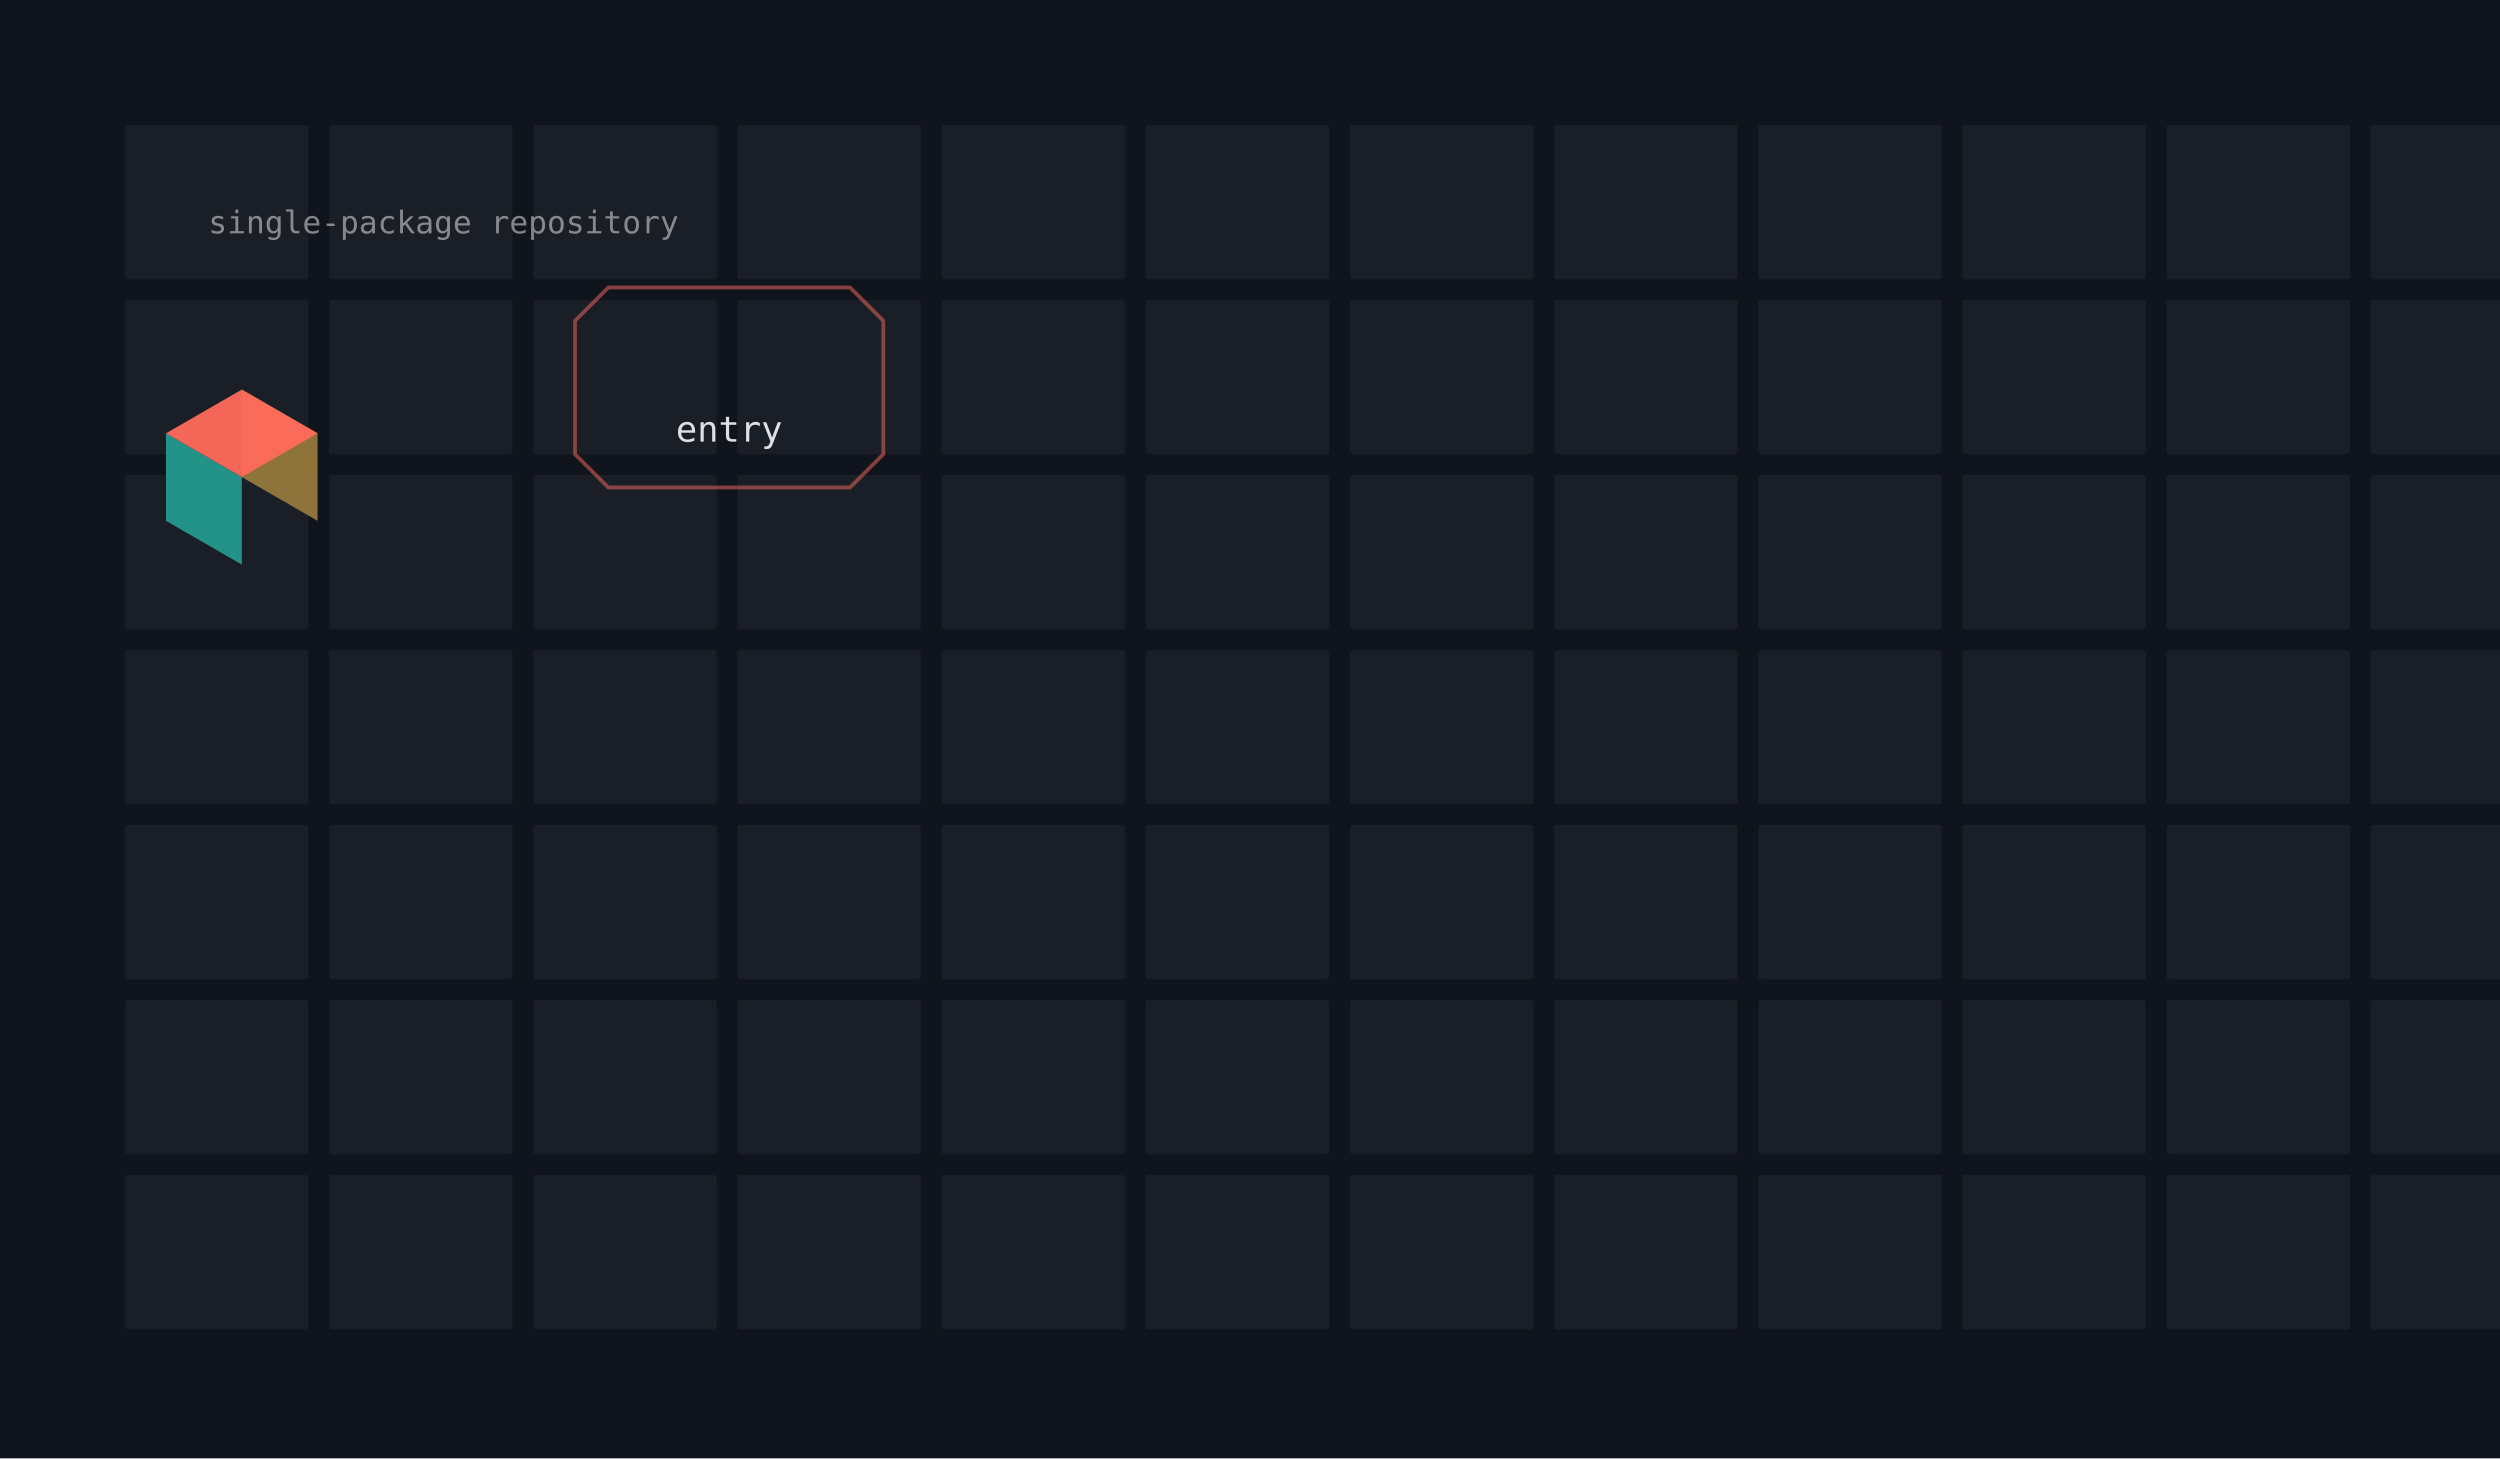
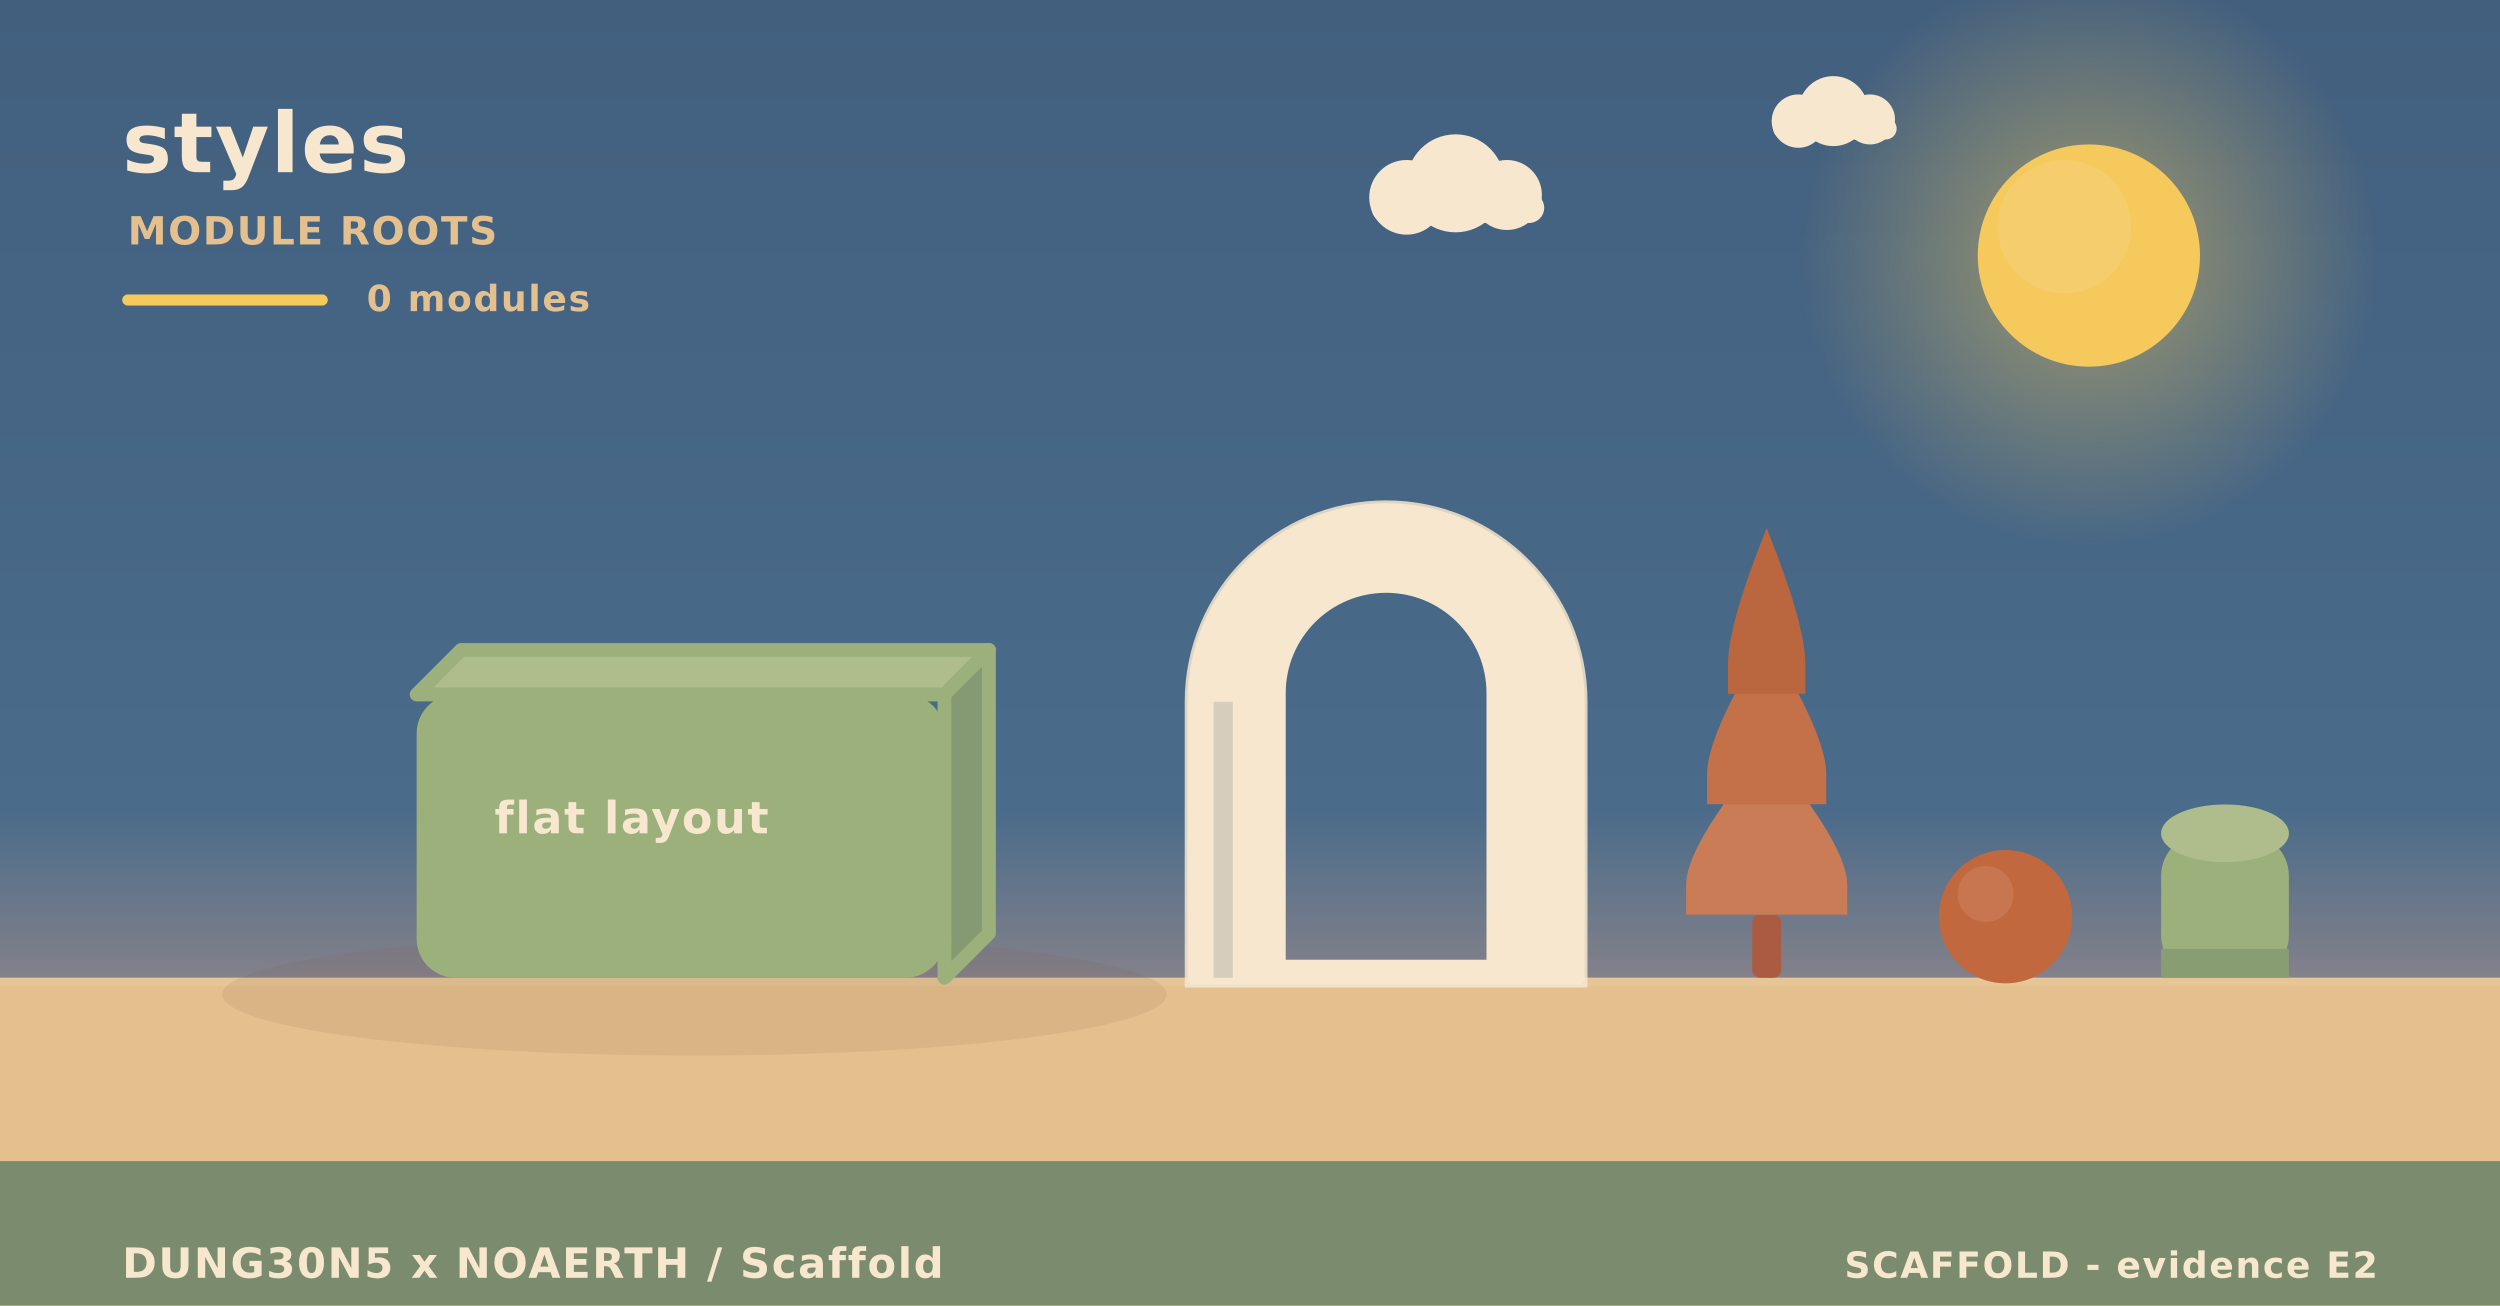
- <svg xmlns="http://www.w3.org/2000/svg" viewBox="0 0 1200 700" width="1200" height="700" role="img" aria-label="styles architecture">
-   <rect width="1200" height="700" fill="#10141c" />
-   <defs>
-     <linearGradient id="ga" x1="0" y1="0" x2="1" y2="1">
-       <stop offset="0%" stop-color="#ff6b5a" />
-       <stop offset="100%" stop-color="#2ec4b6" />
-     </linearGradient>
-   </defs>
-   <rect x="60.00" y="60.00" width="88.00" height="74.00" rx="1.20" fill="#f2f5f9" opacity="0.05" />
-   <rect x="158.00" y="60.00" width="88.00" height="74.00" rx="1.20" fill="#f2f5f9" opacity="0.05" />
-   <rect x="256.00" y="60.00" width="88.00" height="74.00" rx="1.20" fill="#f2f5f9" opacity="0.05" />
-   <rect x="354.00" y="60.00" width="88.00" height="74.00" rx="1.20" fill="#f2f5f9" opacity="0.05" />
-   <rect x="452.00" y="60.00" width="88.00" height="74.00" rx="1.20" fill="#f2f5f9" opacity="0.05" />
-   <rect x="550.00" y="60.00" width="88.00" height="74.00" rx="1.20" fill="#f2f5f9" opacity="0.05" />
-   <rect x="648.00" y="60.00" width="88.00" height="74.00" rx="1.20" fill="#f2f5f9" opacity="0.05" />
-   <rect x="746.00" y="60.00" width="88.00" height="74.00" rx="1.20" fill="#f2f5f9" opacity="0.05" />
-   <rect x="844.00" y="60.00" width="88.00" height="74.00" rx="1.20" fill="#f2f5f9" opacity="0.05" />
-   <rect x="942.00" y="60.00" width="88.00" height="74.00" rx="1.20" fill="#f2f5f9" opacity="0.05" />
-   <rect x="1040.00" y="60.00" width="88.00" height="74.00" rx="1.20" fill="#f2f5f9" opacity="0.05" />
-   <rect x="1138.00" y="60.00" width="88.00" height="74.00" rx="1.20" fill="#f2f5f9" opacity="0.05" />
-   <rect x="60.00" y="144.00" width="88.00" height="74.00" rx="1.20" fill="#f2f5f9" opacity="0.05" />
-   <rect x="158.00" y="144.00" width="88.00" height="74.00" rx="1.20" fill="#f2f5f9" opacity="0.05" />
-   <rect x="256.00" y="144.00" width="88.00" height="74.00" rx="1.20" fill="#f2f5f9" opacity="0.05" />
-   <rect x="354.00" y="144.00" width="88.00" height="74.00" rx="1.20" fill="#f2f5f9" opacity="0.05" />
-   <rect x="452.00" y="144.00" width="88.00" height="74.00" rx="1.20" fill="#f2f5f9" opacity="0.05" />
-   <rect x="550.00" y="144.00" width="88.00" height="74.00" rx="1.20" fill="#f2f5f9" opacity="0.05" />
-   <rect x="648.00" y="144.00" width="88.00" height="74.00" rx="1.20" fill="#f2f5f9" opacity="0.05" />
-   <rect x="746.00" y="144.00" width="88.00" height="74.00" rx="1.20" fill="#f2f5f9" opacity="0.05" />
-   <rect x="844.00" y="144.00" width="88.00" height="74.00" rx="1.20" fill="#f2f5f9" opacity="0.05" />
-   <rect x="942.00" y="144.00" width="88.00" height="74.00" rx="1.20" fill="#f2f5f9" opacity="0.05" />
-   <rect x="1040.00" y="144.00" width="88.00" height="74.00" rx="1.20" fill="#f2f5f9" opacity="0.05" />
-   <rect x="1138.00" y="144.00" width="88.00" height="74.00" rx="1.20" fill="#f2f5f9" opacity="0.05" />
-   <rect x="60.00" y="228.00" width="88.00" height="74.00" rx="1.20" fill="#f2f5f9" opacity="0.05" />
-   <rect x="158.00" y="228.00" width="88.00" height="74.00" rx="1.20" fill="#f2f5f9" opacity="0.05" />
-   <rect x="256.00" y="228.00" width="88.00" height="74.00" rx="1.20" fill="#f2f5f9" opacity="0.05" />
-   <rect x="354.00" y="228.00" width="88.00" height="74.00" rx="1.20" fill="#f2f5f9" opacity="0.05" />
-   <rect x="452.00" y="228.00" width="88.00" height="74.00" rx="1.20" fill="#f2f5f9" opacity="0.05" />
-   <rect x="550.00" y="228.00" width="88.00" height="74.00" rx="1.20" fill="#f2f5f9" opacity="0.05" />
-   <rect x="648.00" y="228.00" width="88.00" height="74.00" rx="1.20" fill="#f2f5f9" opacity="0.05" />
-   <rect x="746.00" y="228.00" width="88.00" height="74.00" rx="1.20" fill="#f2f5f9" opacity="0.05" />
-   <rect x="844.00" y="228.00" width="88.00" height="74.00" rx="1.20" fill="#f2f5f9" opacity="0.05" />
-   <rect x="942.00" y="228.00" width="88.00" height="74.00" rx="1.20" fill="#f2f5f9" opacity="0.05" />
-   <rect x="1040.00" y="228.00" width="88.00" height="74.00" rx="1.20" fill="#f2f5f9" opacity="0.05" />
-   <rect x="1138.00" y="228.00" width="88.00" height="74.00" rx="1.20" fill="#f2f5f9" opacity="0.05" />
-   <rect x="60.00" y="312.00" width="88.00" height="74.00" rx="1.20" fill="#f2f5f9" opacity="0.05" />
-   <rect x="158.00" y="312.00" width="88.00" height="74.00" rx="1.20" fill="#f2f5f9" opacity="0.05" />
-   <rect x="256.00" y="312.00" width="88.00" height="74.00" rx="1.20" fill="#f2f5f9" opacity="0.05" />
-   <rect x="354.00" y="312.00" width="88.00" height="74.00" rx="1.20" fill="#f2f5f9" opacity="0.05" />
-   <rect x="452.00" y="312.00" width="88.00" height="74.00" rx="1.20" fill="#f2f5f9" opacity="0.05" />
-   <rect x="550.00" y="312.00" width="88.00" height="74.00" rx="1.20" fill="#f2f5f9" opacity="0.05" />
-   <rect x="648.00" y="312.00" width="88.00" height="74.00" rx="1.20" fill="#f2f5f9" opacity="0.05" />
-   <rect x="746.00" y="312.00" width="88.00" height="74.00" rx="1.20" fill="#f2f5f9" opacity="0.05" />
-   <rect x="844.00" y="312.00" width="88.00" height="74.00" rx="1.20" fill="#f2f5f9" opacity="0.05" />
-   <rect x="942.00" y="312.00" width="88.00" height="74.00" rx="1.20" fill="#f2f5f9" opacity="0.05" />
-   <rect x="1040.00" y="312.00" width="88.00" height="74.00" rx="1.20" fill="#f2f5f9" opacity="0.05" />
-   <rect x="1138.00" y="312.00" width="88.00" height="74.00" rx="1.20" fill="#f2f5f9" opacity="0.05" />
-   <rect x="60.00" y="396.00" width="88.00" height="74.00" rx="1.20" fill="#f2f5f9" opacity="0.05" />
-   <rect x="158.00" y="396.00" width="88.00" height="74.00" rx="1.20" fill="#f2f5f9" opacity="0.05" />
-   <rect x="256.00" y="396.00" width="88.00" height="74.00" rx="1.20" fill="#f2f5f9" opacity="0.05" />
-   <rect x="354.00" y="396.00" width="88.00" height="74.00" rx="1.20" fill="#f2f5f9" opacity="0.05" />
-   <rect x="452.00" y="396.00" width="88.00" height="74.00" rx="1.20" fill="#f2f5f9" opacity="0.05" />
-   <rect x="550.00" y="396.00" width="88.00" height="74.00" rx="1.20" fill="#f2f5f9" opacity="0.05" />
-   <rect x="648.00" y="396.00" width="88.00" height="74.00" rx="1.20" fill="#f2f5f9" opacity="0.05" />
-   <rect x="746.00" y="396.00" width="88.00" height="74.00" rx="1.20" fill="#f2f5f9" opacity="0.05" />
-   <rect x="844.00" y="396.00" width="88.00" height="74.00" rx="1.20" fill="#f2f5f9" opacity="0.05" />
-   <rect x="942.00" y="396.00" width="88.00" height="74.00" rx="1.20" fill="#f2f5f9" opacity="0.05" />
-   <rect x="1040.00" y="396.00" width="88.00" height="74.00" rx="1.20" fill="#f2f5f9" opacity="0.05" />
-   <rect x="1138.00" y="396.00" width="88.00" height="74.00" rx="1.20" fill="#f2f5f9" opacity="0.05" />
-   <rect x="60.00" y="480.00" width="88.00" height="74.00" rx="1.20" fill="#f2f5f9" opacity="0.05" />
-   <rect x="158.00" y="480.00" width="88.00" height="74.00" rx="1.20" fill="#f2f5f9" opacity="0.05" />
-   <rect x="256.00" y="480.00" width="88.00" height="74.00" rx="1.20" fill="#f2f5f9" opacity="0.05" />
-   <rect x="354.00" y="480.00" width="88.00" height="74.00" rx="1.20" fill="#f2f5f9" opacity="0.05" />
-   <rect x="452.00" y="480.00" width="88.00" height="74.00" rx="1.20" fill="#f2f5f9" opacity="0.05" />
-   <rect x="550.00" y="480.00" width="88.00" height="74.00" rx="1.20" fill="#f2f5f9" opacity="0.05" />
-   <rect x="648.00" y="480.00" width="88.00" height="74.00" rx="1.20" fill="#f2f5f9" opacity="0.05" />
-   <rect x="746.00" y="480.00" width="88.00" height="74.00" rx="1.20" fill="#f2f5f9" opacity="0.05" />
-   <rect x="844.00" y="480.00" width="88.00" height="74.00" rx="1.20" fill="#f2f5f9" opacity="0.05" />
-   <rect x="942.00" y="480.00" width="88.00" height="74.00" rx="1.20" fill="#f2f5f9" opacity="0.05" />
-   <rect x="1040.00" y="480.00" width="88.00" height="74.00" rx="1.20" fill="#f2f5f9" opacity="0.05" />
-   <rect x="1138.00" y="480.00" width="88.00" height="74.00" rx="1.20" fill="#f2f5f9" opacity="0.05" />
-   <rect x="60.00" y="564.00" width="88.00" height="74.00" rx="1.20" fill="#f2f5f9" opacity="0.05" />
-   <rect x="158.00" y="564.00" width="88.00" height="74.00" rx="1.20" fill="#f2f5f9" opacity="0.05" />
-   <rect x="256.00" y="564.00" width="88.00" height="74.00" rx="1.20" fill="#f2f5f9" opacity="0.05" />
-   <rect x="354.00" y="564.00" width="88.00" height="74.00" rx="1.20" fill="#f2f5f9" opacity="0.05" />
-   <rect x="452.00" y="564.00" width="88.00" height="74.00" rx="1.20" fill="#f2f5f9" opacity="0.05" />
-   <rect x="550.00" y="564.00" width="88.00" height="74.00" rx="1.20" fill="#f2f5f9" opacity="0.05" />
-   <rect x="648.00" y="564.00" width="88.00" height="74.00" rx="1.20" fill="#f2f5f9" opacity="0.05" />
-   <rect x="746.00" y="564.00" width="88.00" height="74.00" rx="1.20" fill="#f2f5f9" opacity="0.05" />
-   <rect x="844.00" y="564.00" width="88.00" height="74.00" rx="1.20" fill="#f2f5f9" opacity="0.05" />
-   <rect x="942.00" y="564.00" width="88.00" height="74.00" rx="1.20" fill="#f2f5f9" opacity="0.05" />
-   <rect x="1040.00" y="564.00" width="88.00" height="74.00" rx="1.20" fill="#f2f5f9" opacity="0.05" />
-   <rect x="1138.00" y="564.00" width="88.00" height="74.00" rx="1.20" fill="#f2f5f9" opacity="0.05" />
-   <path d="M292.00,138.00 H408.00 L424.00,154.00 V218.00 L408.00,234.00 H292.00 L276.00,218.00 V154.00 Z" fill="none" stroke="rgba(255,107,90,0.550)" stroke-width="1.80" opacity="0.90" />
-   <polygon points="116.05,229.00 152.42,250.00 152.42,208.00 116.05,187.00" fill="#94793b" opacity="0.95" />
-   <polygon points="79.67,250.00 116.05,271.00 116.05,229.00 79.67,208.00" fill="#24998e" opacity="0.95" />
-   <polygon points="116.05,187.00 152.42,208.00 116.05,229.00 79.67,208.00" fill="#ff6b5a" opacity="0.95" />
-   <text x="350" y="212" font-family="ui-monospace,Menlo,monospace" font-size="17" fill="rgba(242,245,249,0.900)" text-anchor="middle">entry</text>
-   <text x="100" y="112" font-family="ui-monospace,Menlo,monospace" font-size="15" fill="rgba(242,245,249,0.500)">single-package repository</text>
+ <svg xmlns="http://www.w3.org/2000/svg" width="900" height="470" viewBox="0 0 900 470" role="img" aria-label="styles - how it is built">
+   <linearGradient id="skya" x1="0" y1="0" x2="0" y2="1">
+     <stop offset="0" stop-color="#425f7e" />
+     <stop offset="0.62" stop-color="#4a6b8a" />
+     <stop offset="1" stop-color="#f3ad8a" />
+   </linearGradient>
+   <rect width="900" height="470" fill="url(#skya)" />
+   <radialGradient id="suna">
+     <stop offset="0.35" stop-color="#f5c95c" stop-opacity="0.34" />
+     <stop offset="1" stop-color="#f5c95c" stop-opacity="0" />
+   </radialGradient>
+   <circle cx="752" cy="92" r="104" fill="url(#suna)" />
+   <circle cx="752" cy="92" r="40" fill="#f5c95c" />
+   <circle cx="743.2" cy="81.6" r="24" fill="#f5d27e" opacity="0.5" />
+   <g>
+     <circle cx="524" cy="66" r="17.64" fill="#f6e7ce" />
+     <circle cx="506.36" cy="71.04" r="13.44" fill="#f6e7ce" />
+     <circle cx="542.48" cy="70.2" r="12.6" fill="#f6e7ce" />
+     <rect x="493.76" y="69.36" width="62.16" height="10.92" rx="5.46" fill="#f6e7ce" />
+   </g>
+   <g>
+     <circle cx="660" cy="40" r="12.6" fill="#f6e7ce" />
+     <circle cx="647.4" cy="43.6" r="9.6" fill="#f6e7ce" />
+     <circle cx="673.2" cy="43" r="9" fill="#f6e7ce" />
+     <rect x="638.4" y="42.4" width="44.4" height="7.8" rx="3.9" fill="#f6e7ce" />
+   </g>
+   <rect x="0" y="352" width="900" height="118" fill="#e3c08d" />
+   <rect x="0" y="352" width="900" height="3" fill="#e6c596" />
+   <text x="44" y="62" font-family="Verdana,DejaVu Sans,sans-serif" font-size="30" font-weight="700" letter-spacing="0.6" fill="#f6e7ce" text-anchor="start">styles</text>
+   <text x="46" y="88" font-family="Verdana,DejaVu Sans,sans-serif" font-size="14" font-weight="700" letter-spacing="0.6" fill="#e3c08d" text-anchor="start">MODULE ROOTS</text>
+   <rect x="44" y="106" width="74" height="4" rx="2" fill="#f5c95c" />
+   <text x="132" y="112" font-family="Verdana,DejaVu Sans,sans-serif" font-size="13" font-weight="700" letter-spacing="0.6" fill="#e3c08d" text-anchor="start">0 modules</text>
+   <ellipse cx="250" cy="358" rx="170" ry="22" fill="rgba(138,90,68,0.11)" />
+   <path d="M150,250 L340,250 L356,234 L166,234 Z" fill="#afbc8c" stroke="#9bb07a" stroke-width="5" stroke-linejoin="round" />
+   <path d="M340,250 L356,234 L356,336 L340,352 Z" fill="#859972" stroke="#9bb07a" stroke-width="5" stroke-linejoin="round" />
+   <rect x="150" y="250" width="190" height="102" rx="14" fill="#9bb07a" />
+   <text x="178" y="300" font-family="Verdana,DejaVu Sans,sans-serif" font-size="16" font-weight="700" letter-spacing="0.6" fill="#f6e7ce" text-anchor="start">flat layout</text>
+   <path d="M430,352 L430,252.64 A69,69 0 0 1 568,252.64 L568,352 Z M460.36,348 L460.36,249.55 A38.64,38.64 0 0 1 537.64,249.55 L537.64,348 Z" fill="#f6e7ce" fill-rule="evenodd" stroke="#f6e7ce" stroke-width="5" stroke-linejoin="round" />
+   <path d="M430,352 L430,252.64 A69,69 0 0 1 568,252.64 L568,352 Z" fill="none" stroke="#f6e7ce" stroke-width="7" stroke-linecap="round" opacity="0.85" />
+   <rect x="436.9" y="252.64" width="6.9" height="99.36" fill="#d7cdbc" />
+   <rect x="630.78" y="329.28" width="10.44" height="22.72" rx="2.9" fill="#ac5b43" />
+   <path d="M636,269.64 Q607,304.23 607,318.54 Q607,329.28 607,329.28 L665,329.28 Q665,329.28 665,318.54 Q665,304.23 636,269.64 Z" fill="#c97c56" />
+   <path d="M636,229.88 Q614.54,264.47 614.54,278.78 Q614.54,289.52 614.54,289.52 L657.46,289.52 Q657.46,289.52 657.46,278.78 Q657.46,264.47 636,229.88 Z" fill="#c47048" />
+   <path d="M636,190.12 Q622.08,224.71 622.08,239.02 Q622.08,249.76 622.08,249.76 L649.92,249.76 Q649.92,249.76 649.92,239.02 Q649.92,224.71 636,190.12 Z" fill="#ba663f" />
+   <circle cx="722" cy="330" r="24" fill="#c1683f" />
+   <circle cx="714.8" cy="321.84" r="10.08" fill="#cc815c" opacity="0.55" />
+   <rect x="778" y="300" width="46" height="52" rx="15.33" fill="#9bb07a" />
+   <ellipse cx="801" cy="300" rx="23" ry="10.4" fill="#afbc8c" />
+   <rect x="778" y="341.6" width="46" height="10.4" fill="#899d73" />
+   <rect x="0" y="418" width="900" height="52" rx="0" fill="#75886c" opacity="0.94" />
+   <text x="44" y="460" font-family="Verdana,DejaVu Sans,sans-serif" font-size="15" font-weight="700" letter-spacing="0.6" fill="#f6e7ce" text-anchor="start">DUNG30N5 x NOAERTH  /  Scaffold</text>
+   <text x="856" y="460" font-family="Verdana,DejaVu Sans,sans-serif" font-size="13" font-weight="700" letter-spacing="0.6" fill="#f6e7ce" text-anchor="end">SCAFFOLD  -  evidence E2</text>
</svg>
